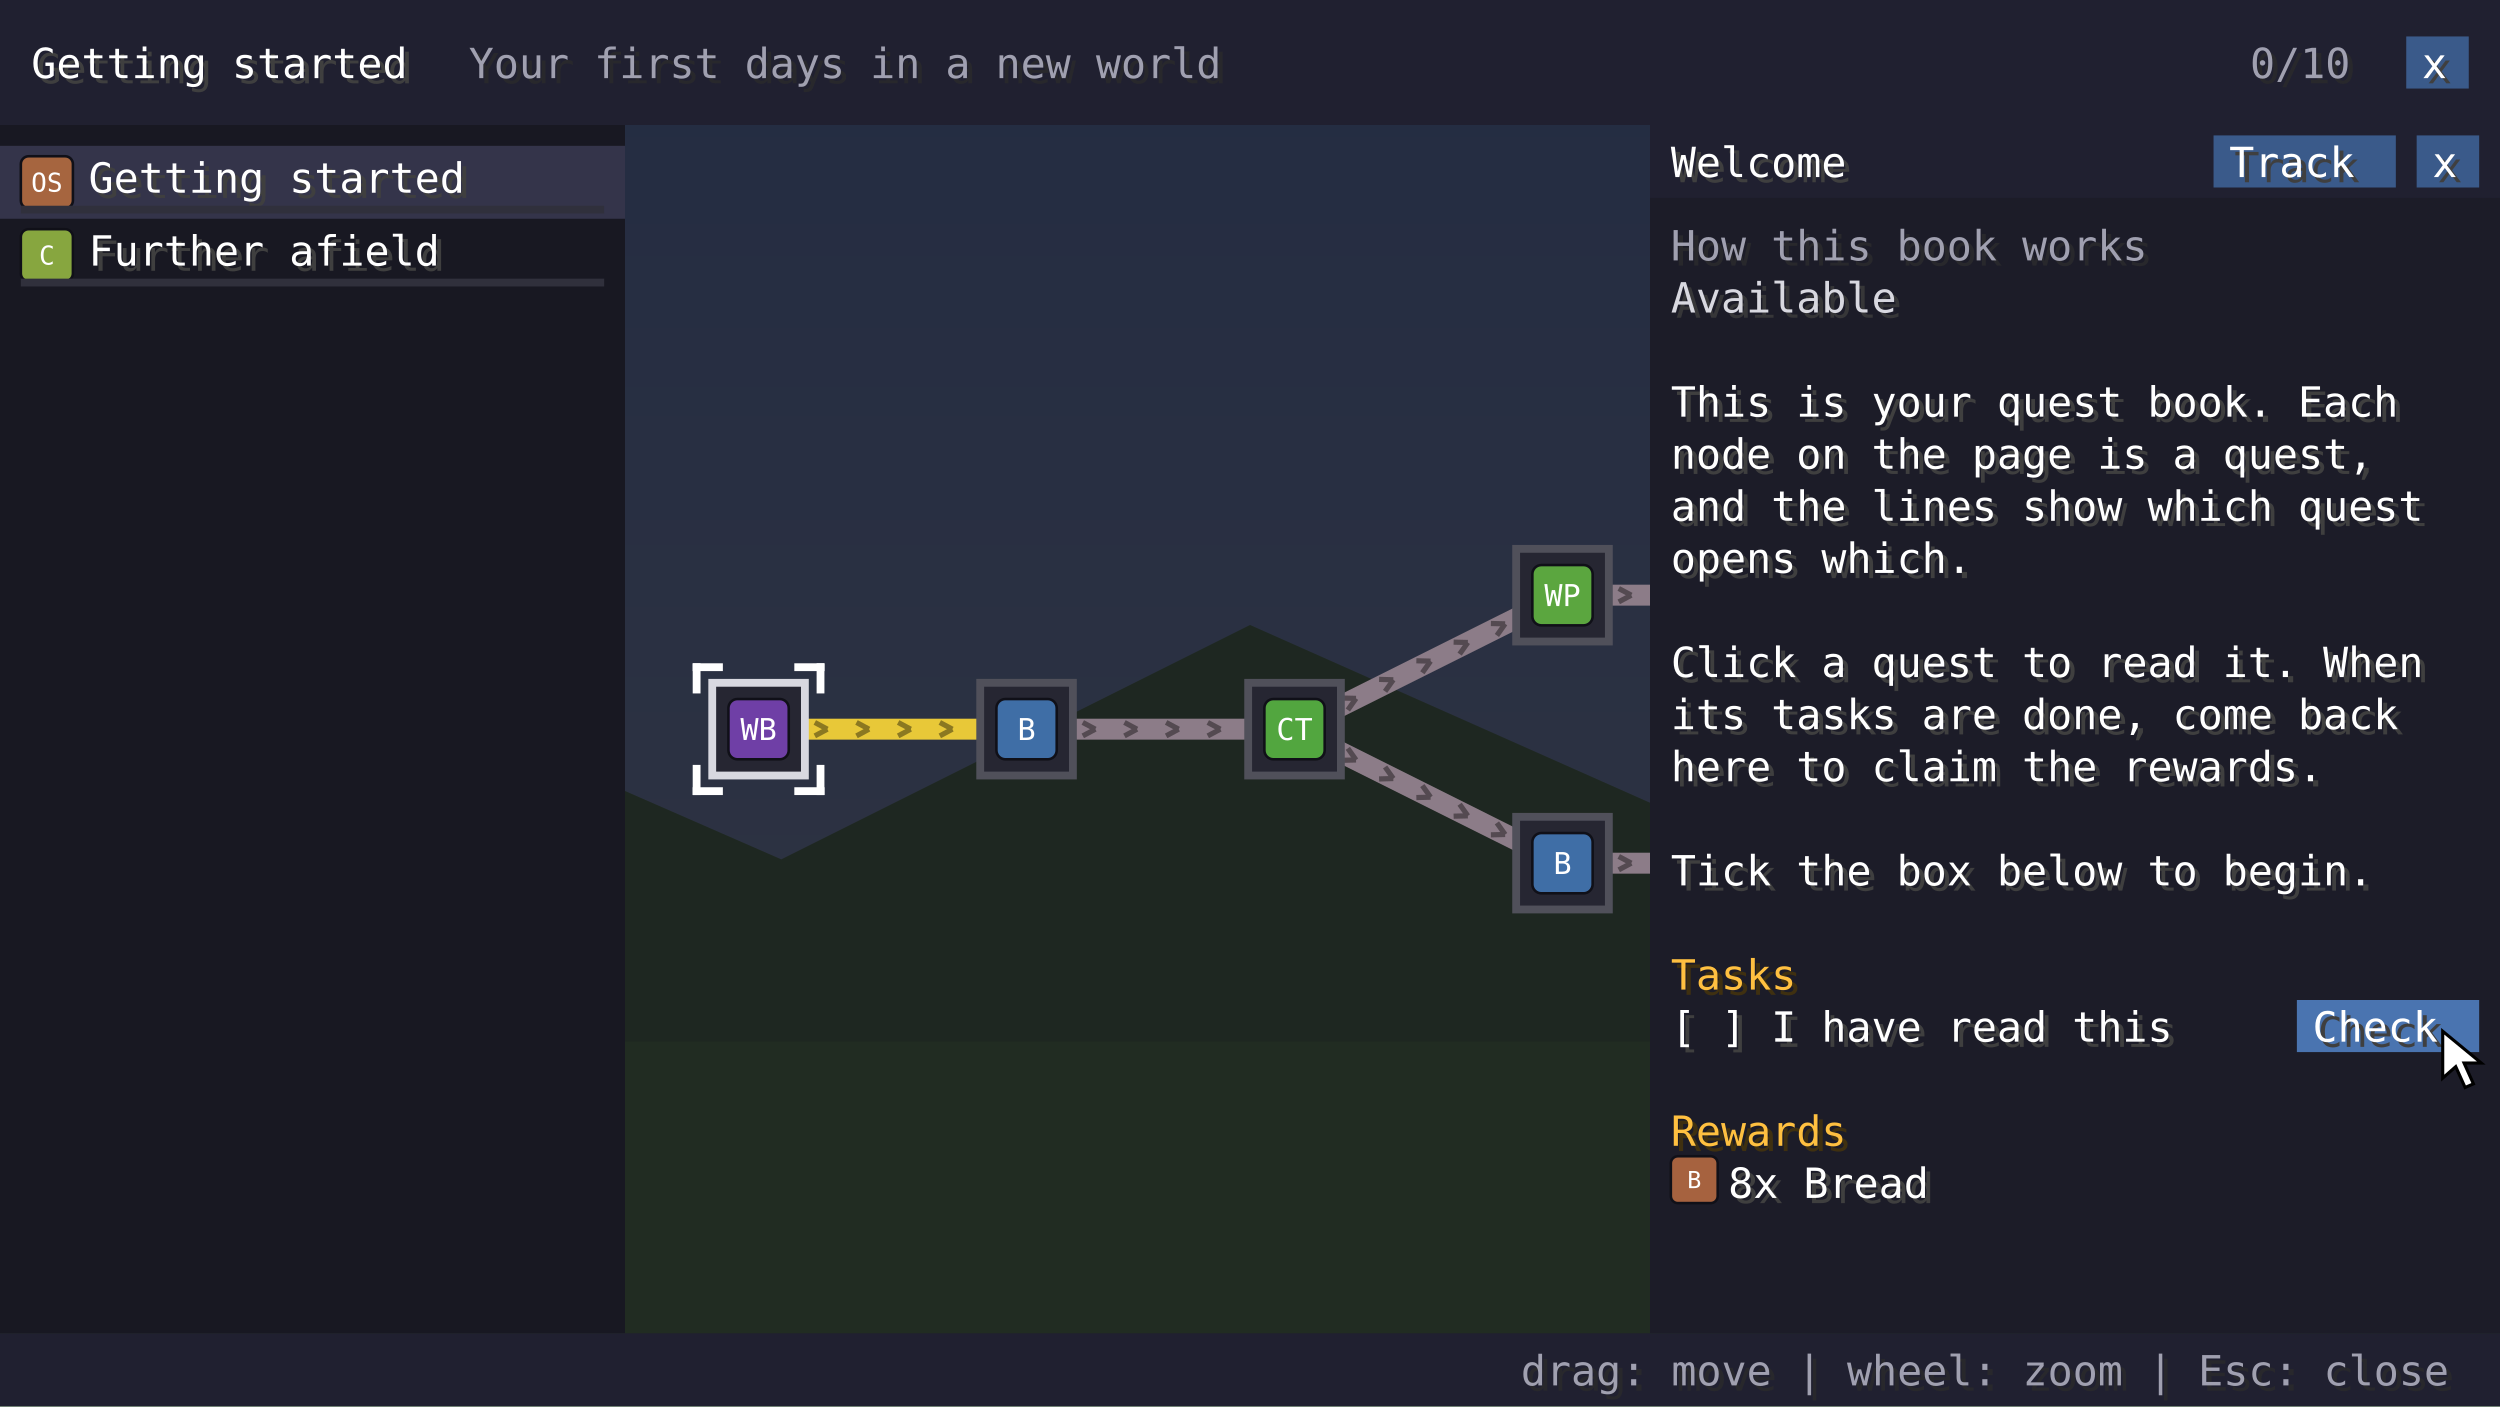
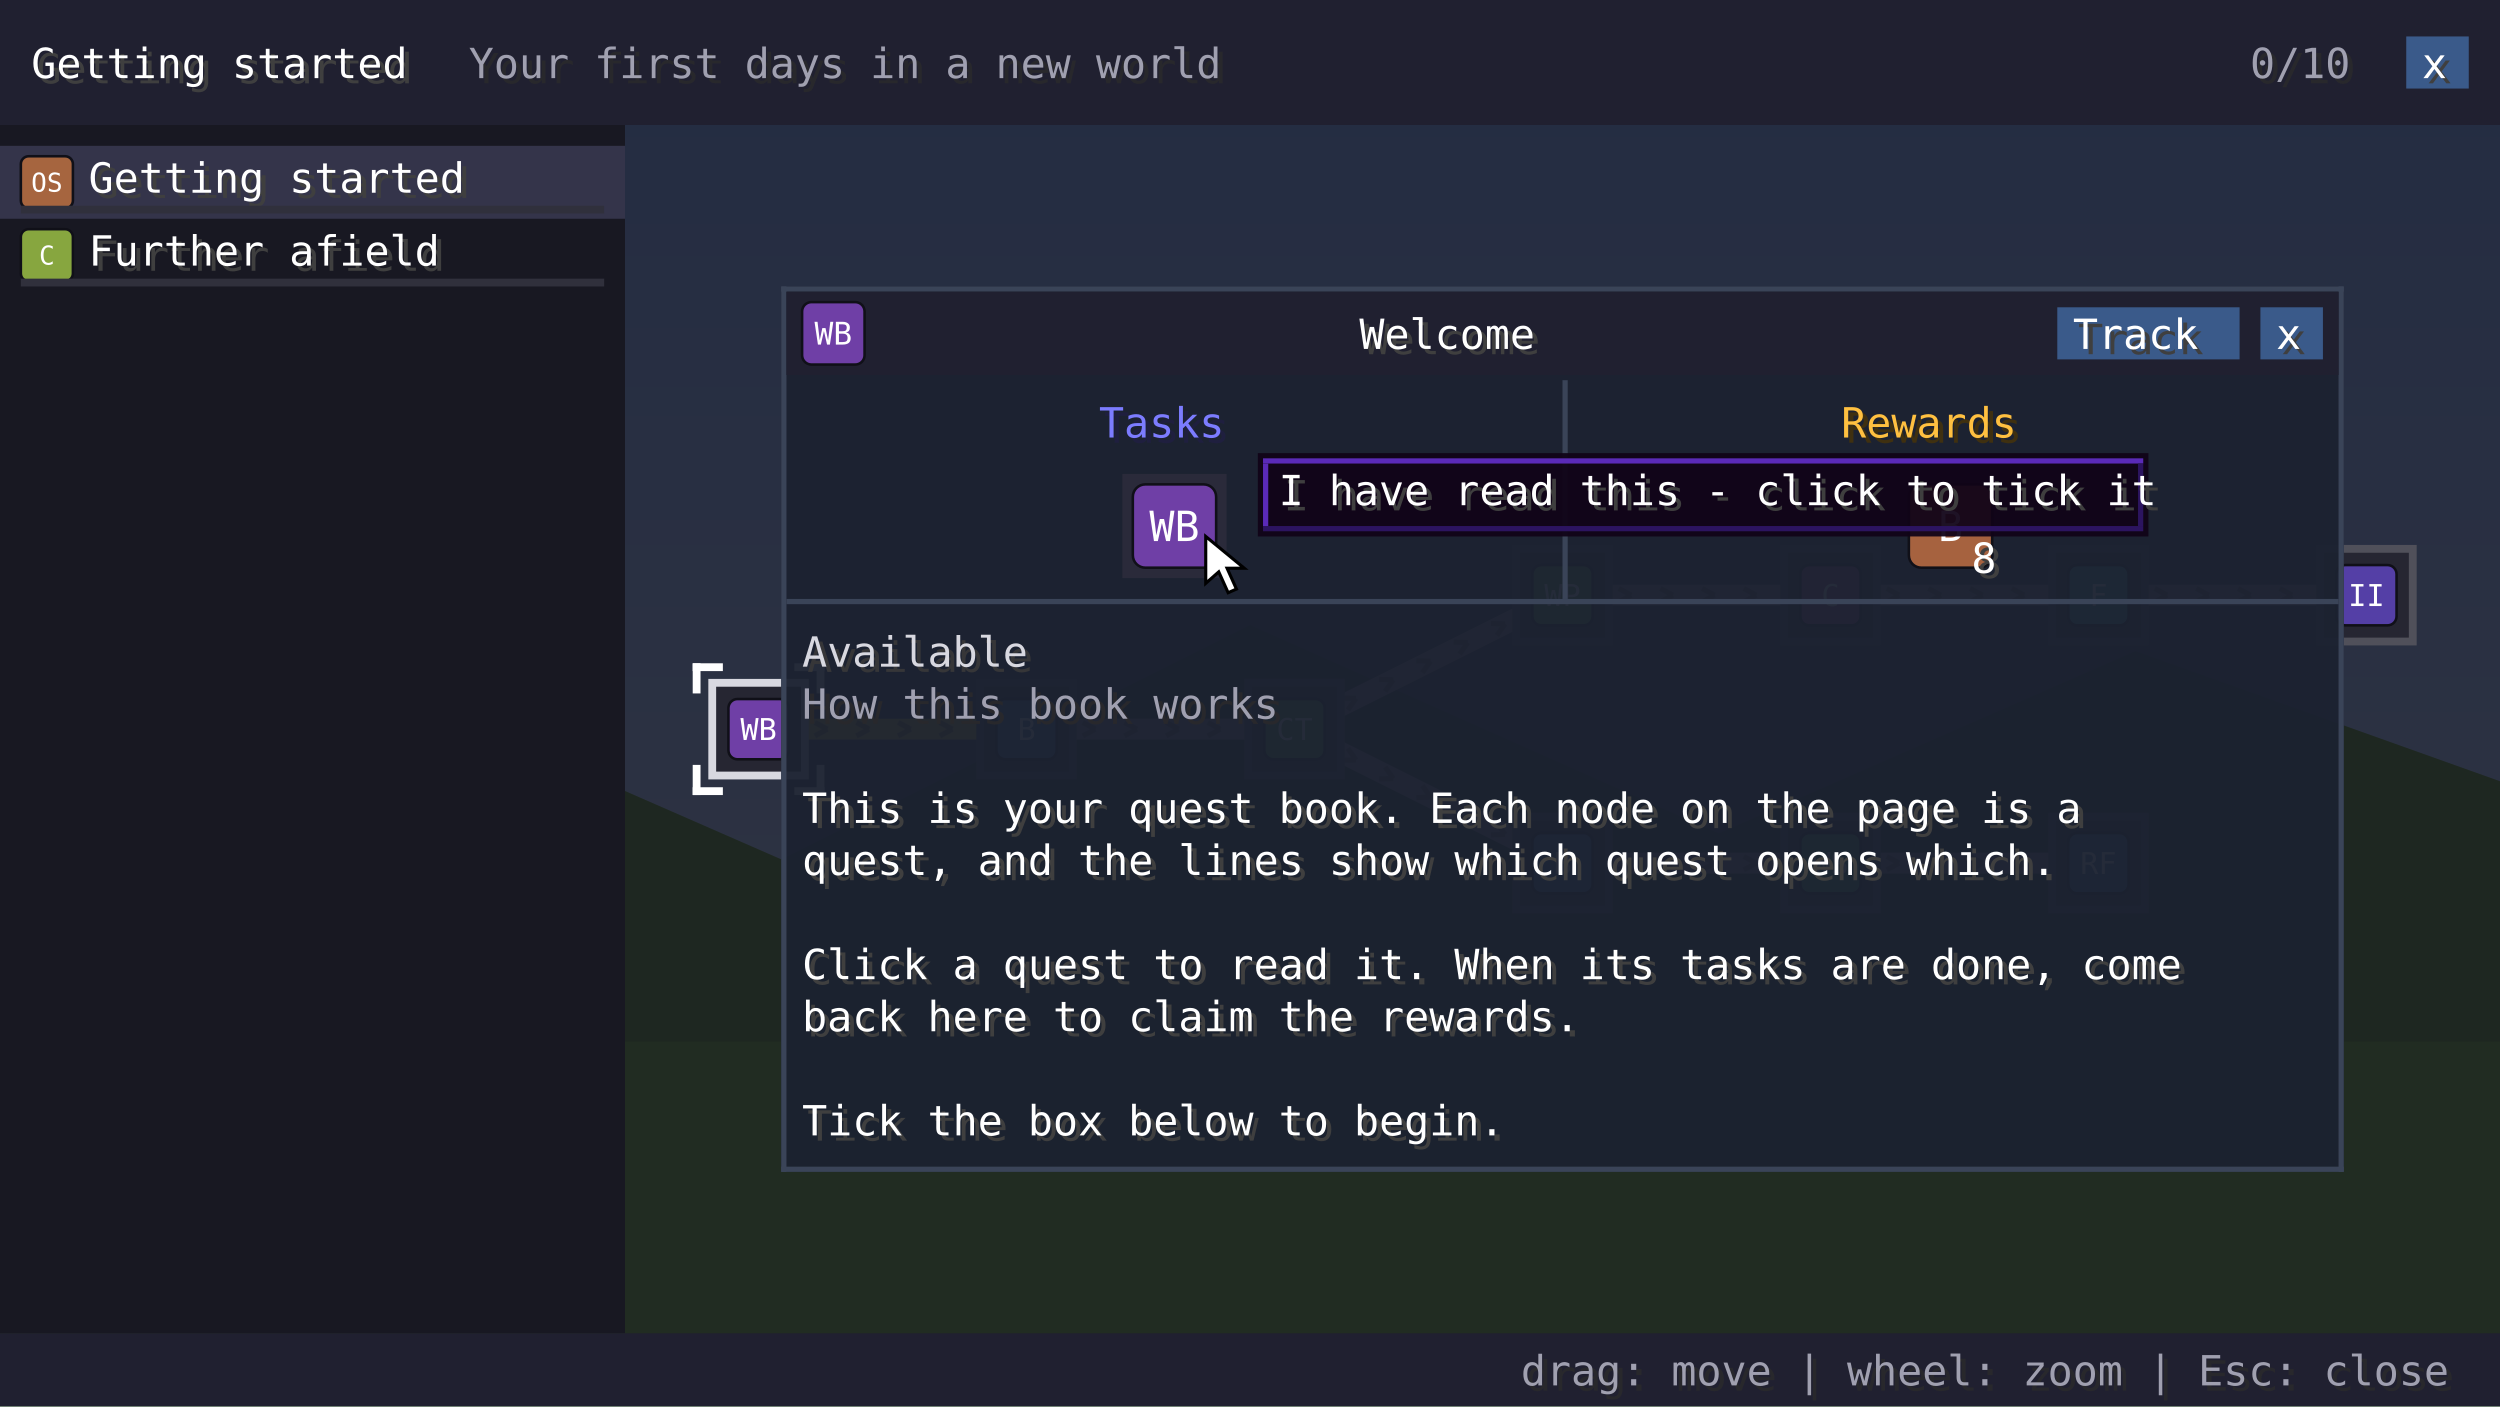
<svg xmlns="http://www.w3.org/2000/svg" viewBox="0 0 480 270" width="960" height="540" font-family="Consolas, 'DejaVu Sans Mono', monospace">
  <defs>
    <linearGradient id="sky" x1="0" y1="0" x2="0" y2="1">
      <stop offset="0" stop-color="#78a7ff" />
      <stop offset="1" stop-color="#c8dcff" />
    </linearGradient>
  </defs>
  <rect width="480" height="270" fill="url(#sky)" />
  <path d="M0 170 L70 130 L150 165 L240 120 L330 160 L410 125 L480 150 L480 270 L0 270 Z" fill="#5d8f4a" />
  <rect y="200" width="480" height="70" fill="#6aa84f" />
  <rect x="0.00" y="0.00" width="480.00" height="270.00" fill="#101018" fill-opacity="0.816" />
  <polygon points="197.10,142.01 248.55,142.01 248.55,137.99 197.10,137.99" fill="#8c7c88" fill-opacity="1.000" />
  <polygon points="200.13,141.73 202.54,140.44 202.07,139.56 199.66,140.85" fill="#544a51" fill-opacity="1.000" />
  <polygon points="199.66,139.15 202.07,140.44 202.54,139.56 200.13,138.27" fill="#544a51" fill-opacity="1.000" />
  <polygon points="208.13,141.73 210.54,140.44 210.07,139.56 207.66,140.85" fill="#544a51" fill-opacity="1.000" />
  <polygon points="207.66,139.15 210.07,140.44 210.54,139.56 208.13,138.27" fill="#544a51" fill-opacity="1.000" />
  <polygon points="216.13,141.73 218.54,140.44 218.07,139.56 215.66,140.85" fill="#544a51" fill-opacity="1.000" />
  <polygon points="215.66,139.15 218.07,140.44 218.54,139.56 216.13,138.27" fill="#544a51" fill-opacity="1.000" />
  <polygon points="224.13,141.73 226.54,140.44 226.07,139.56 223.66,140.85" fill="#544a51" fill-opacity="1.000" />
  <polygon points="223.66,139.15 226.07,140.44 226.54,139.56 224.13,138.27" fill="#544a51" fill-opacity="1.000" />
  <polygon points="232.13,141.73 234.54,140.44 234.07,139.56 231.66,140.85" fill="#544a51" fill-opacity="1.000" />
  <polygon points="231.66,139.15 234.07,140.44 234.54,139.56 232.13,138.27" fill="#544a51" fill-opacity="1.000" />
  <polygon points="240.13,141.73 242.54,140.44 242.07,139.56 239.66,140.85" fill="#544a51" fill-opacity="1.000" />
  <polygon points="239.66,139.15 242.07,140.44 242.54,139.56 240.13,138.27" fill="#544a51" fill-opacity="1.000" />
  <polygon points="249.45,141.80 300.90,116.07 299.10,112.48 247.65,138.20" fill="#8c7c88" fill-opacity="1.000" />
  <polygon points="252.03,140.19 253.61,137.96 252.80,137.38 251.22,139.61" fill="#544a51" fill-opacity="1.000" />
  <polygon points="250.46,138.10 253.19,138.17 253.22,137.17 250.49,137.10" fill="#544a51" fill-opacity="1.000" />
  <polygon points="259.19,136.61 260.77,134.38 259.95,133.80 258.37,136.03" fill="#544a51" fill-opacity="1.000" />
  <polygon points="257.62,134.52 260.35,134.59 260.37,133.59 257.64,133.52" fill="#544a51" fill-opacity="1.000" />
  <polygon points="266.34,133.03 267.92,130.81 267.11,130.23 265.53,132.46" fill="#544a51" fill-opacity="1.000" />
  <polygon points="264.77,130.94 267.50,131.02 267.53,130.02 264.80,129.94" fill="#544a51" fill-opacity="1.000" />
  <polygon points="273.50,129.46 275.08,127.23 274.26,126.65 272.68,128.88" fill="#544a51" fill-opacity="1.000" />
  <polygon points="271.93,127.37 274.66,127.44 274.68,126.44 271.95,126.37" fill="#544a51" fill-opacity="1.000" />
  <polygon points="280.65,125.88 282.23,123.65 281.42,123.07 279.84,125.30" fill="#544a51" fill-opacity="1.000" />
  <polygon points="279.08,123.79 281.81,123.86 281.84,122.86 279.11,122.79" fill="#544a51" fill-opacity="1.000" />
  <polygon points="287.81,122.30 289.39,120.07 288.57,119.49 286.99,121.72" fill="#544a51" fill-opacity="1.000" />
  <polygon points="286.24,120.21 288.97,120.28 289.00,119.28 286.26,119.21" fill="#544a51" fill-opacity="1.000" />
  <polygon points="294.96,118.72 296.55,116.49 295.73,115.92 294.15,118.15" fill="#544a51" fill-opacity="1.000" />
  <polygon points="293.39,116.63 296.12,116.71 296.15,115.71 293.42,115.63" fill="#544a51" fill-opacity="1.000" />
  <polygon points="300.00,116.28 351.45,116.28 351.45,112.26 300.00,112.26" fill="#8c7c88" fill-opacity="1.000" />
  <polygon points="303.03,116.00 305.44,114.72 304.97,113.83 302.56,115.12" fill="#544a51" fill-opacity="1.000" />
  <polygon points="302.56,113.43 304.97,114.72 305.44,113.83 303.03,112.55" fill="#544a51" fill-opacity="1.000" />
  <polygon points="311.03,116.00 313.44,114.72 312.97,113.83 310.56,115.12" fill="#544a51" fill-opacity="1.000" />
  <polygon points="310.56,113.43 312.97,114.72 313.44,113.83 311.03,112.55" fill="#544a51" fill-opacity="1.000" />
  <polygon points="319.03,116.00 321.44,114.72 320.97,113.83 318.56,115.12" fill="#544a51" fill-opacity="1.000" />
  <polygon points="318.56,113.43 320.97,114.72 321.44,113.83 319.03,112.55" fill="#544a51" fill-opacity="1.000" />
  <polygon points="327.03,116.00 329.44,114.72 328.97,113.83 326.56,115.12" fill="#544a51" fill-opacity="1.000" />
  <polygon points="326.56,113.43 328.97,114.72 329.44,113.83 327.03,112.55" fill="#544a51" fill-opacity="1.000" />
  <polygon points="335.03,116.00 337.44,114.72 336.97,113.83 334.56,115.12" fill="#544a51" fill-opacity="1.000" />
  <polygon points="334.56,113.43 336.97,114.72 337.44,113.83 335.03,112.55" fill="#544a51" fill-opacity="1.000" />
  <polygon points="343.03,116.00 345.44,114.72 344.97,113.83 342.56,115.12" fill="#544a51" fill-opacity="1.000" />
  <polygon points="342.56,113.43 344.97,114.72 345.44,113.83 343.03,112.55" fill="#544a51" fill-opacity="1.000" />
+   <polygon points="351.45,116.28 402.90,116.28 402.90,112.26 351.45,112.26" fill="#8c7c88" fill-opacity="1.000" />
+   <polygon points="354.48,116.00 356.89,114.72 356.42,113.83 354.01,115.12" fill="#544a51" fill-opacity="1.000" />
+   <polygon points="354.01,113.43 356.42,114.72 356.89,113.83 354.48,112.55" fill="#544a51" fill-opacity="1.000" />
+   <polygon points="362.48,116.00 364.89,114.72 364.42,113.83 362.01,115.12" fill="#544a51" fill-opacity="1.000" />
+   <polygon points="362.01,113.43 364.42,114.72 364.89,113.83 362.48,112.55" fill="#544a51" fill-opacity="1.000" />
+   <polygon points="370.48,116.00 372.89,114.72 372.42,113.83 370.01,115.12" fill="#544a51" fill-opacity="1.000" />
+   <polygon points="370.01,113.43 372.42,114.72 372.89,113.83 370.48,112.55" fill="#544a51" fill-opacity="1.000" />
+   <polygon points="378.48,116.00 380.89,114.72 380.42,113.83 378.01,115.12" fill="#544a51" fill-opacity="1.000" />
+   <polygon points="378.01,113.43 380.42,114.72 380.89,113.83 378.48,112.55" fill="#544a51" fill-opacity="1.000" />
+   <polygon points="386.48,116.00 388.89,114.72 388.42,113.83 386.01,115.12" fill="#544a51" fill-opacity="1.000" />
+   <polygon points="386.01,113.43 388.42,114.72 388.89,113.83 386.48,112.55" fill="#544a51" fill-opacity="1.000" />
+   <polygon points="394.48,116.00 396.89,114.72 396.42,113.83 394.01,115.12" fill="#544a51" fill-opacity="1.000" />
+   <polygon points="394.01,113.43 396.42,114.72 396.89,113.83 394.48,112.55" fill="#544a51" fill-opacity="1.000" />
+   <polygon points="402.90,116.28 454.35,116.28 454.35,112.26 402.90,112.26" fill="#8c7c88" fill-opacity="1.000" />
+   <polygon points="405.93,116.00 408.34,114.72 407.87,113.83 405.46,115.12" fill="#544a51" fill-opacity="1.000" />
+   <polygon points="405.46,113.43 407.87,114.72 408.34,113.83 405.93,112.55" fill="#544a51" fill-opacity="1.000" />
+   <polygon points="413.93,116.00 416.34,114.72 415.87,113.83 413.46,115.12" fill="#544a51" fill-opacity="1.000" />
+   <polygon points="413.46,113.43 415.87,114.72 416.34,113.83 413.93,112.55" fill="#544a51" fill-opacity="1.000" />
+   <polygon points="421.93,116.00 424.34,114.72 423.87,113.83 421.46,115.12" fill="#544a51" fill-opacity="1.000" />
+   <polygon points="421.46,113.43 423.87,114.72 424.34,113.83 421.93,112.55" fill="#544a51" fill-opacity="1.000" />
+   <polygon points="429.93,116.00 432.34,114.72 431.87,113.83 429.46,115.12" fill="#544a51" fill-opacity="1.000" />
+   <polygon points="429.46,113.43 431.87,114.72 432.34,113.83 429.93,112.55" fill="#544a51" fill-opacity="1.000" />
+   <polygon points="437.93,116.00 440.34,114.72 439.87,113.83 437.46,115.12" fill="#544a51" fill-opacity="1.000" />
+   <polygon points="437.46,113.43 439.87,114.72 440.34,113.83 437.93,112.55" fill="#544a51" fill-opacity="1.000" />
+   <polygon points="445.93,116.00 448.34,114.72 447.87,113.83 445.46,115.12" fill="#544a51" fill-opacity="1.000" />
+   <polygon points="445.46,113.43 447.87,114.72 448.34,113.83 445.93,112.55" fill="#544a51" fill-opacity="1.000" />
  <polygon points="247.65,141.80 299.10,167.52 300.90,163.93 249.45,138.20" fill="#8c7c88" fill-opacity="1.000" />
  <polygon points="250.49,142.90 253.22,142.83 253.19,141.83 250.46,141.90" fill="#544a51" fill-opacity="1.000" />
  <polygon points="251.22,140.39 252.80,142.62 253.61,142.04 252.03,139.81" fill="#544a51" fill-opacity="1.000" />
  <polygon points="257.64,146.48 260.37,146.41 260.35,145.41 257.62,145.48" fill="#544a51" fill-opacity="1.000" />
  <polygon points="258.37,143.97 259.95,146.20 260.77,145.62 259.19,143.39" fill="#544a51" fill-opacity="1.000" />
  <polygon points="264.80,150.06 267.53,149.98 267.50,148.98 264.77,149.06" fill="#544a51" fill-opacity="1.000" />
  <polygon points="265.53,147.54 267.11,149.77 267.92,149.19 266.34,146.97" fill="#544a51" fill-opacity="1.000" />
  <polygon points="271.95,153.63 274.68,153.56 274.66,152.56 271.93,152.63" fill="#544a51" fill-opacity="1.000" />
  <polygon points="272.68,151.12 274.26,153.35 275.08,152.77 273.50,150.54" fill="#544a51" fill-opacity="1.000" />
  <polygon points="279.11,157.21 281.84,157.14 281.81,156.14 279.08,156.21" fill="#544a51" fill-opacity="1.000" />
  <polygon points="279.84,154.70 281.42,156.93 282.23,156.35 280.65,154.12" fill="#544a51" fill-opacity="1.000" />
  <polygon points="286.26,160.79 289.00,160.72 288.97,159.72 286.24,159.79" fill="#544a51" fill-opacity="1.000" />
  <polygon points="286.99,158.28 288.57,160.51 289.39,159.93 287.81,157.70" fill="#544a51" fill-opacity="1.000" />
  <polygon points="293.42,164.37 296.15,164.29 296.12,163.29 293.39,163.37" fill="#544a51" fill-opacity="1.000" />
  <polygon points="294.15,161.85 295.73,164.08 296.55,163.51 294.96,161.28" fill="#544a51" fill-opacity="1.000" />
  <polygon points="300.00,167.74 351.45,167.74 351.45,163.72 300.00,163.72" fill="#8c7c88" fill-opacity="1.000" />
  <polygon points="303.03,167.45 305.44,166.17 304.97,165.28 302.56,166.57" fill="#544a51" fill-opacity="1.000" />
  <polygon points="302.56,164.88 304.97,166.17 305.44,165.28 303.03,164.00" fill="#544a51" fill-opacity="1.000" />
  <polygon points="311.03,167.45 313.44,166.17 312.97,165.28 310.56,166.57" fill="#544a51" fill-opacity="1.000" />
  <polygon points="310.56,164.88 312.97,166.17 313.44,165.28 311.03,164.00" fill="#544a51" fill-opacity="1.000" />
  <polygon points="319.03,167.45 321.44,166.17 320.97,165.28 318.56,166.57" fill="#544a51" fill-opacity="1.000" />
  <polygon points="318.56,164.88 320.97,166.17 321.44,165.28 319.03,164.00" fill="#544a51" fill-opacity="1.000" />
  <polygon points="327.03,167.45 329.44,166.17 328.97,165.28 326.56,166.57" fill="#544a51" fill-opacity="1.000" />
  <polygon points="326.56,164.88 328.97,166.17 329.44,165.28 327.03,164.00" fill="#544a51" fill-opacity="1.000" />
  <polygon points="335.03,167.45 337.44,166.17 336.97,165.28 334.56,166.57" fill="#544a51" fill-opacity="1.000" />
  <polygon points="334.56,164.88 336.97,166.17 337.44,165.28 335.03,164.00" fill="#544a51" fill-opacity="1.000" />
  <polygon points="343.03,167.45 345.44,166.17 344.97,165.28 342.56,166.57" fill="#544a51" fill-opacity="1.000" />
  <polygon points="342.56,164.88 344.97,166.17 345.44,165.28 343.03,164.00" fill="#544a51" fill-opacity="1.000" />
+   <polygon points="351.45,167.74 402.90,167.74 402.90,163.72 351.45,163.72" fill="#8c7c88" fill-opacity="1.000" />
+   <polygon points="354.48,167.45 356.89,166.17 356.42,165.28 354.01,166.57" fill="#544a51" fill-opacity="1.000" />
+   <polygon points="354.01,164.88 356.42,166.17 356.89,165.28 354.48,164.00" fill="#544a51" fill-opacity="1.000" />
+   <polygon points="362.48,167.45 364.89,166.17 364.42,165.28 362.01,166.57" fill="#544a51" fill-opacity="1.000" />
+   <polygon points="362.01,164.88 364.42,166.17 364.89,165.28 362.48,164.00" fill="#544a51" fill-opacity="1.000" />
+   <polygon points="370.48,167.45 372.89,166.17 372.42,165.28 370.01,166.57" fill="#544a51" fill-opacity="1.000" />
+   <polygon points="370.01,164.88 372.42,166.17 372.89,165.28 370.48,164.00" fill="#544a51" fill-opacity="1.000" />
+   <polygon points="378.48,167.45 380.89,166.17 380.42,165.28 378.01,166.57" fill="#544a51" fill-opacity="1.000" />
+   <polygon points="378.01,164.88 380.42,166.17 380.89,165.28 378.48,164.00" fill="#544a51" fill-opacity="1.000" />
+   <polygon points="386.48,167.45 388.89,166.17 388.42,165.28 386.01,166.57" fill="#544a51" fill-opacity="1.000" />
+   <polygon points="386.01,164.88 388.42,166.17 388.89,165.28 386.48,164.00" fill="#544a51" fill-opacity="1.000" />
+   <polygon points="394.48,167.45 396.89,166.17 396.42,165.28 394.01,166.57" fill="#544a51" fill-opacity="1.000" />
+   <polygon points="394.01,164.88 396.42,166.17 396.89,165.28 394.48,164.00" fill="#544a51" fill-opacity="1.000" />
  <polygon points="145.65,142.01 197.10,142.01 197.10,137.99 145.65,137.99" fill="#e8c838" fill-opacity="1.000" />
  <polygon points="148.68,141.73 151.09,140.44 150.62,139.56 148.21,140.85" fill="#8b7821" fill-opacity="1.000" />
  <polygon points="148.21,139.15 150.62,140.44 151.09,139.56 148.68,138.27" fill="#8b7821" fill-opacity="1.000" />
  <polygon points="156.68,141.73 159.09,140.44 158.62,139.56 156.21,140.85" fill="#8b7821" fill-opacity="1.000" />
  <polygon points="156.21,139.15 158.62,140.44 159.09,139.56 156.68,138.27" fill="#8b7821" fill-opacity="1.000" />
  <polygon points="164.68,141.73 167.09,140.44 166.62,139.56 164.21,140.85" fill="#8b7821" fill-opacity="1.000" />
  <polygon points="164.21,139.15 166.62,140.44 167.09,139.56 164.68,138.27" fill="#8b7821" fill-opacity="1.000" />
  <polygon points="172.68,141.73 175.09,140.44 174.62,139.56 172.21,140.85" fill="#8b7821" fill-opacity="1.000" />
  <polygon points="172.21,139.15 174.62,140.44 175.09,139.56 172.68,138.27" fill="#8b7821" fill-opacity="1.000" />
  <polygon points="180.68,141.73 183.09,140.44 182.62,139.56 180.21,140.85" fill="#8b7821" fill-opacity="1.000" />
  <polygon points="180.21,139.15 182.62,140.44 183.09,139.56 180.68,138.27" fill="#8b7821" fill-opacity="1.000" />
  <polygon points="188.68,141.73 191.09,140.44 190.62,139.56 188.21,140.85" fill="#8b7821" fill-opacity="1.000" />
  <polygon points="188.21,139.15 190.62,140.44 191.09,139.56 188.68,138.27" fill="#8b7821" fill-opacity="1.000" />
  <polygon points="136.00,149.65 155.29,149.65 155.29,130.35 136.00,130.35" fill="#d8d8e0" fill-opacity="1.000" />
  <polygon points="137.50,148.15 153.79,148.15 153.79,131.85 137.50,131.85" fill="#262632" fill-opacity="1.000" />
  <rect x="139.86" y="134.21" width="11.58" height="11.58" rx="1.74" fill="hsl(268, 45%, 45%)" stroke="#101018" stroke-width="0.5" />
  <text x="145.65" y="142.08" font-size="5.79" text-anchor="middle" fill="#ffffff">WB</text>
  <rect x="133.00" y="127.35" width="5.79" height="1.50" fill="#ffffff" fill-opacity="1.000" />
  <rect x="133.00" y="127.35" width="1.50" height="5.79" fill="#ffffff" fill-opacity="1.000" />
  <rect x="152.51" y="127.35" width="5.79" height="1.50" fill="#ffffff" fill-opacity="1.000" />
  <rect x="156.79" y="127.35" width="1.50" height="5.79" fill="#ffffff" fill-opacity="1.000" />
  <rect x="133.00" y="151.15" width="5.79" height="1.50" fill="#ffffff" fill-opacity="1.000" />
  <rect x="133.00" y="146.86" width="1.50" height="5.79" fill="#ffffff" fill-opacity="1.000" />
  <rect x="152.51" y="151.15" width="5.79" height="1.50" fill="#ffffff" fill-opacity="1.000" />
  <rect x="156.79" y="146.86" width="1.50" height="5.79" fill="#ffffff" fill-opacity="1.000" />
  <polygon points="187.45,149.65 206.75,149.65 206.75,130.35 187.45,130.35" fill="#50505a" fill-opacity="1.000" />
  <polygon points="188.95,148.15 205.25,148.15 205.25,131.85 188.95,131.85" fill="#262632" fill-opacity="1.000" />
  <rect x="191.31" y="134.21" width="11.58" height="11.58" rx="1.74" fill="hsl(213, 45%, 45%)" stroke="#101018" stroke-width="0.5" />
  <text x="197.10" y="142.08" font-size="5.79" text-anchor="middle" fill="#ffffff">B</text>
  <polygon points="238.90,149.65 258.20,149.65 258.20,130.35 238.90,130.35" fill="#50505a" fill-opacity="1.000" />
  <polygon points="240.40,148.15 256.70,148.15 256.70,131.85 240.40,131.85" fill="#262632" fill-opacity="1.000" />
  <rect x="242.76" y="134.21" width="11.58" height="11.58" rx="1.74" fill="hsl(109, 45%, 45%)" stroke="#101018" stroke-width="0.5" />
  <text x="248.55" y="142.08" font-size="5.79" text-anchor="middle" fill="#ffffff">CT</text>
  <polygon points="290.35,123.92 309.65,123.92 309.65,104.63 290.35,104.63" fill="#50505a" fill-opacity="1.000" />
  <polygon points="291.85,122.42 308.15,122.42 308.15,106.13 291.85,106.13" fill="#262632" fill-opacity="1.000" />
  <rect x="294.21" y="108.49" width="11.58" height="11.58" rx="1.74" fill="hsl(104, 45%, 45%)" stroke="#101018" stroke-width="0.5" />
  <text x="300.00" y="116.36" font-size="5.79" text-anchor="middle" fill="#ffffff">WP</text>
+   <polygon points="341.80,123.92 361.10,123.92 361.10,104.63 341.80,104.63" fill="#50505a" fill-opacity="1.000" />
+   <polygon points="343.30,122.42 359.60,122.42 359.60,106.13 343.30,106.13" fill="#262632" fill-opacity="1.000" />
+   <rect x="345.66" y="108.49" width="11.58" height="11.58" rx="1.74" fill="hsl(316, 45%, 45%)" stroke="#101018" stroke-width="0.5" />
+   <text x="351.45" y="116.36" font-size="5.79" text-anchor="middle" fill="#ffffff">C</text>
+   <polygon points="393.25,123.92 412.55,123.92 412.55,104.63 393.25,104.63" fill="#50505a" fill-opacity="1.000" />
+   <polygon points="394.75,122.42 411.05,122.42 411.05,106.13 394.75,106.13" fill="#262632" fill-opacity="1.000" />
+   <rect x="397.11" y="108.49" width="11.58" height="11.58" rx="1.74" fill="hsl(180, 45%, 45%)" stroke="#101018" stroke-width="0.5" />
+   <text x="402.90" y="116.36" font-size="5.79" text-anchor="middle" fill="#ffffff">F</text>
+   <polygon points="444.71,123.92 464.00,123.92 464.00,104.63 444.71,104.63" fill="#50505a" fill-opacity="1.000" />
+   <polygon points="446.21,122.42 462.50,122.42 462.50,106.13 446.21,106.13" fill="#262632" fill-opacity="1.000" />
+   <rect x="448.56" y="108.49" width="11.58" height="11.58" rx="1.74" fill="hsl(252, 45%, 45%)" stroke="#101018" stroke-width="0.5" />
+   <text x="454.35" y="116.36" font-size="5.79" text-anchor="middle" fill="#ffffff">II</text>
  <polygon points="290.35,175.37 309.65,175.37 309.65,156.08 290.35,156.08" fill="#50505a" fill-opacity="1.000" />
  <polygon points="291.85,173.87 308.15,173.87 308.15,157.58 291.85,157.58" fill="#262632" fill-opacity="1.000" />
  <rect x="294.21" y="159.94" width="11.58" height="11.58" rx="1.74" fill="hsl(213, 45%, 45%)" stroke="#101018" stroke-width="0.5" />
  <text x="300.00" y="167.81" font-size="5.79" text-anchor="middle" fill="#ffffff">B</text>
+   <polygon points="341.80,175.37 361.10,175.37 361.10,156.08 341.80,156.08" fill="#50505a" fill-opacity="1.000" />
+   <polygon points="343.30,173.87 359.60,173.87 359.60,157.58 343.30,157.58" fill="#262632" fill-opacity="1.000" />
+   <rect x="345.66" y="159.94" width="11.58" height="11.58" rx="1.74" fill="hsl(136, 45%, 45%)" stroke="#101018" stroke-width="0.5" />
+   <text x="351.45" y="167.81" font-size="5.79" text-anchor="middle" fill="#ffffff">WS</text>
+   <polygon points="393.25,175.37 412.55,175.37 412.55,156.08 393.25,156.08" fill="#50505a" fill-opacity="1.000" />
+   <polygon points="394.75,173.87 411.05,173.87 411.05,157.58 394.75,157.58" fill="#262632" fill-opacity="1.000" />
+   <rect x="397.11" y="159.94" width="11.58" height="11.58" rx="1.74" fill="hsl(207, 45%, 45%)" stroke="#101018" stroke-width="0.5" />
+   <text x="402.90" y="167.81" font-size="5.79" text-anchor="middle" fill="#ffffff">RF</text>
  <rect x="0.00" y="24.00" width="120.00" height="232.00" fill="#181822" fill-opacity="1.000" />
  <rect x="0.00" y="28.00" width="120.00" height="14.00" fill="#34344a" fill-opacity="1.000" />
  <rect x="4.00" y="30.00" width="10.00" height="10.00" rx="1.50" fill="hsl(22, 45%, 45%)" stroke="#101018" stroke-width="0.5" />
  <text x="9.00" y="36.80" font-size="5.00" text-anchor="middle" fill="#ffffff">OS</text>
  <text x="18.00" y="38.00" font-size="8" textLength="76.00" lengthAdjust="spacingAndGlyphs" fill="#3f3f3f">Getting started</text>
  <text x="17.00" y="37.00" font-size="8" textLength="76.00" lengthAdjust="spacingAndGlyphs" fill="#ffffff">Getting started</text>
  <rect x="4.00" y="39.50" width="112.00" height="1.50" fill="#30303c" fill-opacity="1.000" />
  <rect x="4.00" y="44.00" width="10.00" height="10.00" rx="1.50" fill="hsl(78, 45%, 45%)" stroke="#101018" stroke-width="0.5" />
  <text x="9.00" y="50.80" font-size="5.00" text-anchor="middle" fill="#ffffff">C</text>
  <text x="18.00" y="52.00" font-size="8" textLength="72.00" lengthAdjust="spacingAndGlyphs" fill="#3f3f3f">Further afield</text>
  <text x="17.00" y="51.00" font-size="8" textLength="72.00" lengthAdjust="spacingAndGlyphs" fill="#ffffff">Further afield</text>
  <rect x="4.00" y="53.50" width="112.00" height="1.50" fill="#30303c" fill-opacity="1.000" />
-   <rect x="316.80" y="24.00" width="163.20" height="232.00" fill="#1c1c28" fill-opacity="1.000" />
-   <text x="321.80" y="51.00" font-size="8" textLength="100.00" lengthAdjust="spacingAndGlyphs" fill="#28282c">How this book works</text>
-   <text x="320.80" y="50.00" font-size="8" textLength="100.00" lengthAdjust="spacingAndGlyphs" fill="#a0a0b0">How this book works</text>
-   <text x="321.80" y="61.00" font-size="8" textLength="44.00" lengthAdjust="spacingAndGlyphs" fill="#363638">Available</text>
-   <text x="320.80" y="60.00" font-size="8" textLength="44.00" lengthAdjust="spacingAndGlyphs" fill="#d8d8e0">Available</text>
-   <text x="321.80" y="81.00" font-size="8" textLength="149.00" lengthAdjust="spacingAndGlyphs" fill="#3f3f3f">This is your quest book. Each</text>
-   <text x="320.80" y="80.00" font-size="8" textLength="149.00" lengthAdjust="spacingAndGlyphs" fill="#ffffff">This is your quest book. Each</text>
-   <text x="321.80" y="91.00" font-size="8" textLength="144.00" lengthAdjust="spacingAndGlyphs" fill="#3f3f3f">node on the page is a quest,</text>
-   <text x="320.80" y="90.00" font-size="8" textLength="144.00" lengthAdjust="spacingAndGlyphs" fill="#ffffff">node on the page is a quest,</text>
-   <text x="321.80" y="101.00" font-size="8" textLength="155.00" lengthAdjust="spacingAndGlyphs" fill="#3f3f3f">and the lines show which quest</text>
-   <text x="320.80" y="100.00" font-size="8" textLength="155.00" lengthAdjust="spacingAndGlyphs" fill="#ffffff">and the lines show which quest</text>
-   <text x="321.80" y="111.00" font-size="8" textLength="62.00" lengthAdjust="spacingAndGlyphs" fill="#3f3f3f">opens which.</text>
-   <text x="320.80" y="110.00" font-size="8" textLength="62.00" lengthAdjust="spacingAndGlyphs" fill="#ffffff">opens which.</text>
-   <text x="321.80" y="131.00" font-size="8" textLength="146.00" lengthAdjust="spacingAndGlyphs" fill="#3f3f3f">Click a quest to read it. When</text>
-   <text x="320.80" y="130.00" font-size="8" textLength="146.00" lengthAdjust="spacingAndGlyphs" fill="#ffffff">Click a quest to read it. When</text>
-   <text x="321.80" y="141.00" font-size="8" textLength="150.00" lengthAdjust="spacingAndGlyphs" fill="#3f3f3f">its tasks are done, come back</text>
-   <text x="320.80" y="140.00" font-size="8" textLength="150.00" lengthAdjust="spacingAndGlyphs" fill="#ffffff">its tasks are done, come back</text>
-   <text x="321.80" y="151.00" font-size="8" textLength="133.00" lengthAdjust="spacingAndGlyphs" fill="#3f3f3f">here to claim the rewards.</text>
-   <text x="320.80" y="150.00" font-size="8" textLength="133.00" lengthAdjust="spacingAndGlyphs" fill="#ffffff">here to claim the rewards.</text>
-   <text x="321.80" y="171.00" font-size="8" textLength="138.00" lengthAdjust="spacingAndGlyphs" fill="#3f3f3f">Tick the box below to begin.</text>
-   <text x="320.80" y="170.00" font-size="8" textLength="138.00" lengthAdjust="spacingAndGlyphs" fill="#ffffff">Tick the box below to begin.</text>
-   <text x="321.80" y="191.00" font-size="8" textLength="29.00" lengthAdjust="spacingAndGlyphs" fill="#3f3010">Tasks</text>
-   <text x="320.80" y="190.00" font-size="8" textLength="29.00" lengthAdjust="spacingAndGlyphs" fill="#ffc040">Tasks</text>
-   <rect x="441.00" y="192.00" width="35.00" height="10.00" fill="#4a74b0" fill-opacity="1.000" />
-   <text x="445.00" y="201.00" font-size="8" textLength="29.00" lengthAdjust="spacingAndGlyphs" fill="#3f3f3f">Check</text>
-   <text x="444.00" y="200.00" font-size="8" textLength="29.00" lengthAdjust="spacingAndGlyphs" fill="#ffffff">Check</text>
-   <text x="321.80" y="201.00" font-size="8" textLength="98.00" lengthAdjust="spacingAndGlyphs" fill="#3f3f3f">[ ] I have read this</text>
-   <text x="320.80" y="200.00" font-size="8" textLength="98.00" lengthAdjust="spacingAndGlyphs" fill="#ffffff">[ ] I have read this</text>
-   <text x="321.80" y="221.00" font-size="8" textLength="42.00" lengthAdjust="spacingAndGlyphs" fill="#3f3010">Rewards</text>
-   <text x="320.80" y="220.00" font-size="8" textLength="42.00" lengthAdjust="spacingAndGlyphs" fill="#ffc040">Rewards</text>
-   <rect x="320.80" y="222.00" width="9.00" height="9.00" rx="1.35" fill="hsl(20, 45%, 45%)" stroke="#101018" stroke-width="0.5" />
-   <text x="325.30" y="228.12" font-size="4.50" text-anchor="middle" fill="#ffffff">B</text>
-   <text x="332.80" y="231.00" font-size="8" textLength="46.00" lengthAdjust="spacingAndGlyphs" fill="#3f3f3f">8x Bread</text>
-   <text x="331.80" y="230.00" font-size="8" textLength="46.00" lengthAdjust="spacingAndGlyphs" fill="#ffffff">8x Bread</text>
-   <rect x="316.80" y="24.00" width="163.20" height="14.00" fill="#202030" fill-opacity="1.000" />
-   <rect x="464.00" y="26.00" width="12.00" height="10.00" fill="#3a5a8a" fill-opacity="1.000" />
-   <text x="468.00" y="35.00" font-size="8" textLength="6.00" lengthAdjust="spacingAndGlyphs" fill="#3f3f3f">x</text>
-   <text x="467.00" y="34.00" font-size="8" textLength="6.00" lengthAdjust="spacingAndGlyphs" fill="#ffffff">x</text>
-   <rect x="425.00" y="26.00" width="35.00" height="10.00" fill="#3a5a8a" fill-opacity="1.000" />
-   <text x="429.00" y="35.00" font-size="8" textLength="29.00" lengthAdjust="spacingAndGlyphs" fill="#3f3f3f">Track</text>
-   <text x="428.00" y="34.00" font-size="8" textLength="29.00" lengthAdjust="spacingAndGlyphs" fill="#ffffff">Track</text>
-   <text x="321.80" y="35.00" font-size="8" textLength="39.00" lengthAdjust="spacingAndGlyphs" fill="#3f3f3f">Welcome</text>
-   <text x="320.80" y="34.00" font-size="8" textLength="39.00" lengthAdjust="spacingAndGlyphs" fill="#ffffff">Welcome</text>
  <rect x="0.00" y="0.00" width="480.00" height="24.00" fill="#202030" fill-opacity="1.000" />
  <rect x="462.00" y="7.00" width="12.00" height="10.00" fill="#3a5a8a" fill-opacity="1.000" />
  <text x="466.00" y="16.00" font-size="8" textLength="6.00" lengthAdjust="spacingAndGlyphs" fill="#3f3f3f">x</text>
  <text x="465.00" y="15.00" font-size="8" textLength="6.00" lengthAdjust="spacingAndGlyphs" fill="#ffffff">x</text>
  <text x="433.00" y="16.00" font-size="8" textLength="24.00" lengthAdjust="spacingAndGlyphs" fill="#28282c">0/10</text>
  <text x="432.00" y="15.00" font-size="8" textLength="24.00" lengthAdjust="spacingAndGlyphs" fill="#a0a0b0">0/10</text>
  <text x="7.00" y="16.00" font-size="8" textLength="76.00" lengthAdjust="spacingAndGlyphs" fill="#3f3f3f">Getting started</text>
  <text x="6.00" y="15.00" font-size="8" textLength="76.00" lengthAdjust="spacingAndGlyphs" fill="#ffffff">Getting started</text>
  <text x="91.00" y="16.00" font-size="8" textLength="154.00" lengthAdjust="spacingAndGlyphs" fill="#28282c">Your first days in a new world</text>
  <text x="90.00" y="15.00" font-size="8" textLength="154.00" lengthAdjust="spacingAndGlyphs" fill="#a0a0b0">Your first days in a new world</text>
  <rect x="0.00" y="256.00" width="480.00" height="14.00" fill="#202030" fill-opacity="1.000" />
  <text x="293.00" y="267.00" font-size="8" textLength="182.00" lengthAdjust="spacingAndGlyphs" fill="#28282c">drag: move | wheel: zoom | Esc: close</text>
  <text x="292.00" y="266.00" font-size="8" textLength="182.00" lengthAdjust="spacingAndGlyphs" fill="#a0a0b0">drag: move | wheel: zoom | Esc: close</text>
-   <path d="M469.00 198.00 l0 9 l2.5 -2.2 l1.8 4 l1.6 -0.7 l-1.8 -4 l3.3 0 Z" fill="#ffffff" stroke="#000000" stroke-width="0.6" />
+   <rect x="150.00" y="55.00" width="300.00" height="170.00" fill="#1c2230" fill-opacity="0.957" />
+   <rect x="150.00" y="55.00" width="300.00" height="1.00" fill="#3a4458" fill-opacity="1.000" />
+   <rect x="150.00" y="224.00" width="300.00" height="1.00" fill="#3a4458" fill-opacity="1.000" />
+   <rect x="150.00" y="55.00" width="1.00" height="170.00" fill="#3a4458" fill-opacity="1.000" />
+   <rect x="449.00" y="55.00" width="1.00" height="170.00" fill="#3a4458" fill-opacity="1.000" />
+   <rect x="151.00" y="56.00" width="298.00" height="16.00" fill="#202030" fill-opacity="1.000" />
+   <rect x="154.00" y="58.00" width="12.00" height="12.00" rx="1.80" fill="hsl(268, 45%, 45%)" stroke="#101018" stroke-width="0.5" />
+   <text x="160.00" y="66.16" font-size="6.00" text-anchor="middle" fill="#ffffff">WB</text>
+   <rect x="434.00" y="59.00" width="12.00" height="10.00" fill="#3a5a8a" fill-opacity="1.000" />
+   <text x="438.00" y="68.00" font-size="8" textLength="6.00" lengthAdjust="spacingAndGlyphs" fill="#3f3f3f">x</text>
+   <text x="437.00" y="67.00" font-size="8" textLength="6.00" lengthAdjust="spacingAndGlyphs" fill="#ffffff">x</text>
+   <rect x="395.00" y="59.00" width="35.00" height="10.00" fill="#3a5a8a" fill-opacity="1.000" />
+   <text x="399.00" y="68.00" font-size="8" textLength="29.00" lengthAdjust="spacingAndGlyphs" fill="#3f3f3f">Track</text>
+   <text x="398.00" y="67.00" font-size="8" textLength="29.00" lengthAdjust="spacingAndGlyphs" fill="#ffffff">Track</text>
+   <text x="262.00" y="68.00" font-size="8" textLength="39.00" lengthAdjust="spacingAndGlyphs" fill="#3f3f3f">Welcome</text>
+   <text x="261.00" y="67.00" font-size="8" textLength="39.00" lengthAdjust="spacingAndGlyphs" fill="#ffffff">Welcome</text>
+   <rect x="300.00" y="73.00" width="1.00" height="42.00" fill="#3a4458" fill-opacity="1.000" />
+   <rect x="151.00" y="115.00" width="298.00" height="1.00" fill="#3a4458" fill-opacity="1.000" />
+   <text x="212.00" y="85.00" font-size="8" textLength="29.00" lengthAdjust="spacingAndGlyphs" fill="#1f1f3f">Tasks</text>
+   <text x="211.00" y="84.00" font-size="8" textLength="29.00" lengthAdjust="spacingAndGlyphs" fill="#7c7cff">Tasks</text>
+   <rect x="215.50" y="91.00" width="20.00" height="20.00" fill="#2a2a3a" fill-opacity="1.000" />
+   <rect x="217.50" y="93.00" width="16.00" height="16.00" rx="2.40" fill="hsl(268, 45%, 45%)" stroke="#101018" stroke-width="0.5" />
+   <text x="225.50" y="103.88" font-size="8.00" text-anchor="middle" fill="#ffffff">WB</text>
+   <text x="354.50" y="85.00" font-size="8" textLength="42.00" lengthAdjust="spacingAndGlyphs" fill="#3f3010">Rewards</text>
+   <text x="353.50" y="84.00" font-size="8" textLength="42.00" lengthAdjust="spacingAndGlyphs" fill="#ffc040">Rewards</text>
+   <rect x="366.50" y="93.00" width="16.00" height="16.00" rx="2.40" fill="hsl(20, 45%, 45%)" stroke="#101018" stroke-width="0.5" />
+   <text x="374.50" y="103.88" font-size="8.00" text-anchor="middle" fill="#ffffff">B</text>
+   <text x="379.50" y="111.00" font-size="8" textLength="6.00" lengthAdjust="spacingAndGlyphs" fill="#3f3f3f">8</text>
+   <text x="378.50" y="110.00" font-size="8" textLength="6.00" lengthAdjust="spacingAndGlyphs" fill="#ffffff">8</text>
+   <text x="155.00" y="129.00" font-size="8" textLength="44.00" lengthAdjust="spacingAndGlyphs" fill="#363638">Available</text>
+   <text x="154.00" y="128.00" font-size="8" textLength="44.00" lengthAdjust="spacingAndGlyphs" fill="#d8d8e0">Available</text>
+   <text x="155.00" y="139.00" font-size="8" textLength="100.00" lengthAdjust="spacingAndGlyphs" fill="#28282c">How this book works</text>
+   <text x="154.00" y="138.00" font-size="8" textLength="100.00" lengthAdjust="spacingAndGlyphs" fill="#a0a0b0">How this book works</text>
+   <text x="155.00" y="159.00" font-size="8" textLength="263.00" lengthAdjust="spacingAndGlyphs" fill="#3f3f3f">This is your quest book. Each node on the page is a</text>
+   <text x="154.00" y="158.00" font-size="8" textLength="263.00" lengthAdjust="spacingAndGlyphs" fill="#ffffff">This is your quest book. Each node on the page is a</text>
+   <text x="155.00" y="169.00" font-size="8" textLength="255.00" lengthAdjust="spacingAndGlyphs" fill="#3f3f3f">quest, and the lines show which quest opens which.</text>
+   <text x="154.00" y="168.00" font-size="8" textLength="255.00" lengthAdjust="spacingAndGlyphs" fill="#ffffff">quest, and the lines show which quest opens which.</text>
+   <text x="155.00" y="189.00" font-size="8" textLength="273.00" lengthAdjust="spacingAndGlyphs" fill="#3f3f3f">Click a quest to read it. When its tasks are done, come</text>
+   <text x="154.00" y="188.00" font-size="8" textLength="273.00" lengthAdjust="spacingAndGlyphs" fill="#ffffff">Click a quest to read it. When its tasks are done, come</text>
+   <text x="155.00" y="199.00" font-size="8" textLength="160.00" lengthAdjust="spacingAndGlyphs" fill="#3f3f3f">back here to claim the rewards.</text>
+   <text x="154.00" y="198.00" font-size="8" textLength="160.00" lengthAdjust="spacingAndGlyphs" fill="#ffffff">back here to claim the rewards.</text>
+   <text x="155.00" y="219.00" font-size="8" textLength="138.00" lengthAdjust="spacingAndGlyphs" fill="#3f3f3f">Tick the box below to begin.</text>
+   <text x="154.00" y="218.00" font-size="8" textLength="138.00" lengthAdjust="spacingAndGlyphs" fill="#ffffff">Tick the box below to begin.</text>
+   <rect x="241.50" y="87.00" width="171.00" height="16.00" fill="#100418" fill-opacity="0.941" />
+   <rect x="242.50" y="88.00" width="169.00" height="1.00" fill="#5a2ab8" fill-opacity="1.000" />
+   <rect x="242.50" y="101.00" width="169.00" height="1.00" fill="#2c1460" fill-opacity="1.000" />
+   <rect x="242.50" y="89.00" width="1.00" height="12.00" fill="#5a2ab8" fill-opacity="1.000" />
+   <rect x="410.50" y="89.00" width="1.00" height="12.00" fill="#2c1460" fill-opacity="1.000" />
+   <text x="246.50" y="98.00" font-size="8" textLength="163.00" lengthAdjust="spacingAndGlyphs" fill="#3f3f3f">I have read this - click to tick it</text>
+   <text x="245.50" y="97.00" font-size="8" textLength="163.00" lengthAdjust="spacingAndGlyphs" fill="#ffffff">I have read this - click to tick it</text>
+   <path d="M231.50 103.00 l0 9 l2.5 -2.2 l1.8 4 l1.6 -0.7 l-1.8 -4 l3.3 0 Z" fill="#ffffff" stroke="#000000" stroke-width="0.6" />
</svg>
